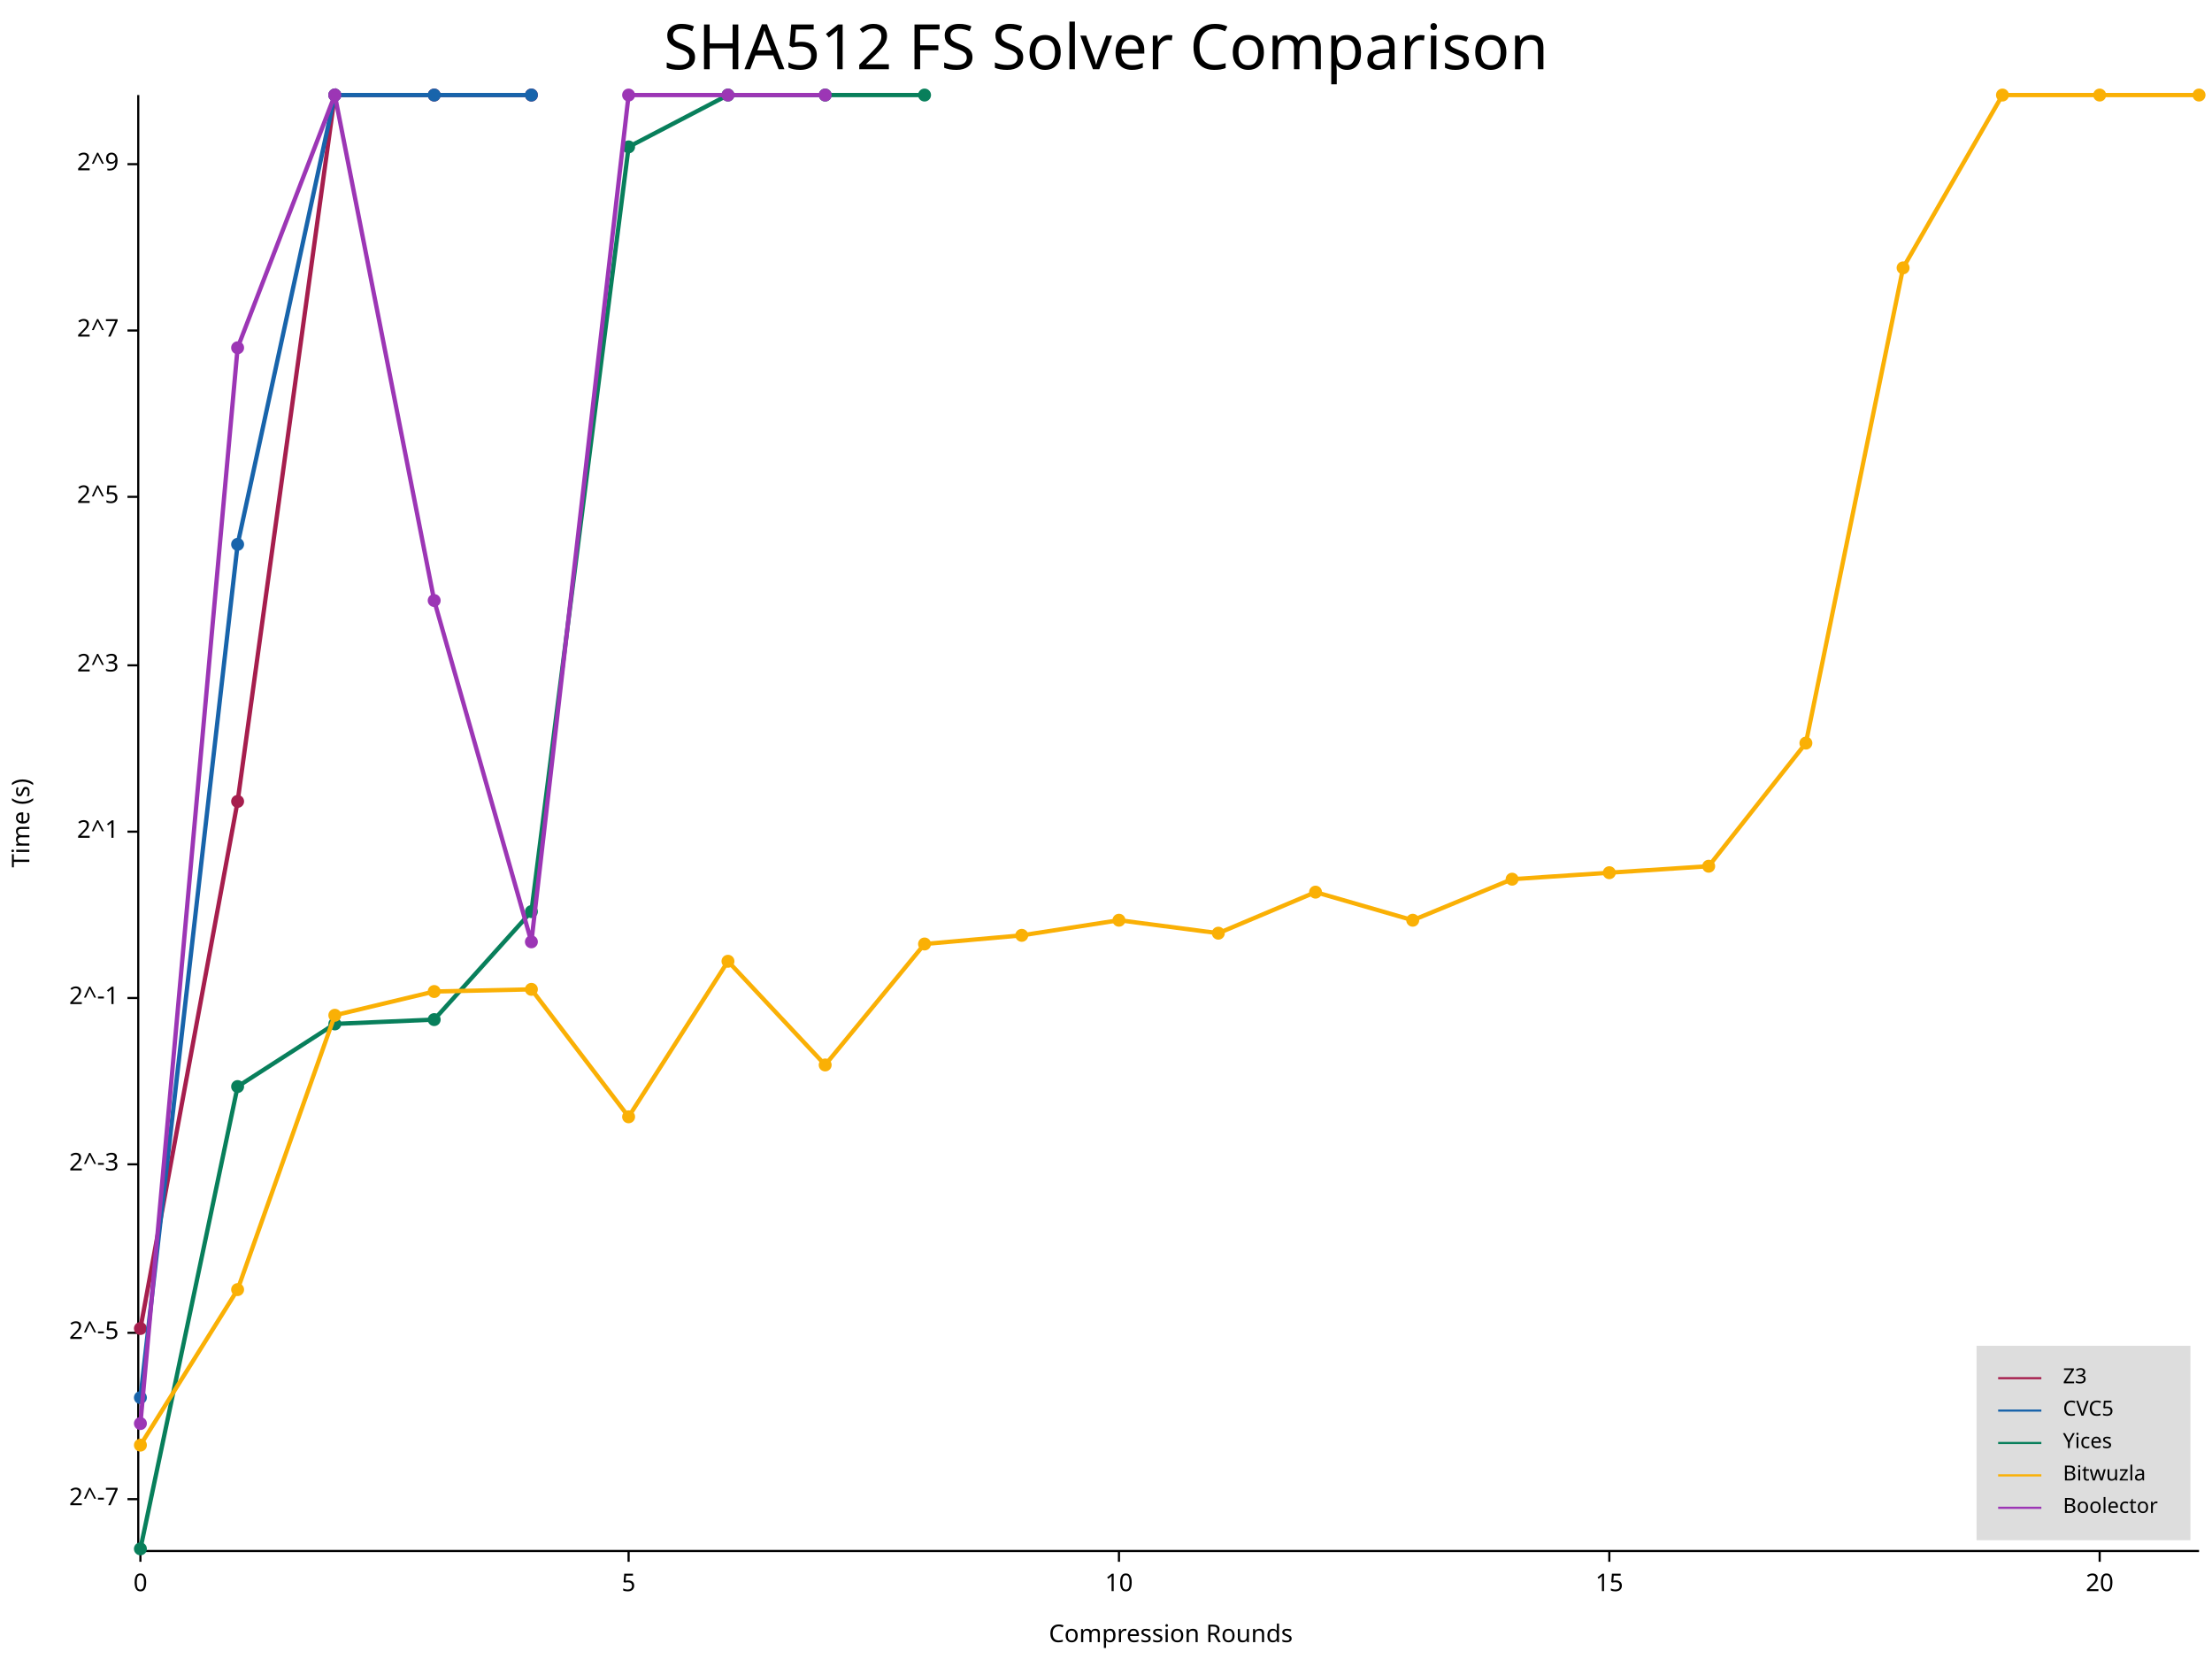
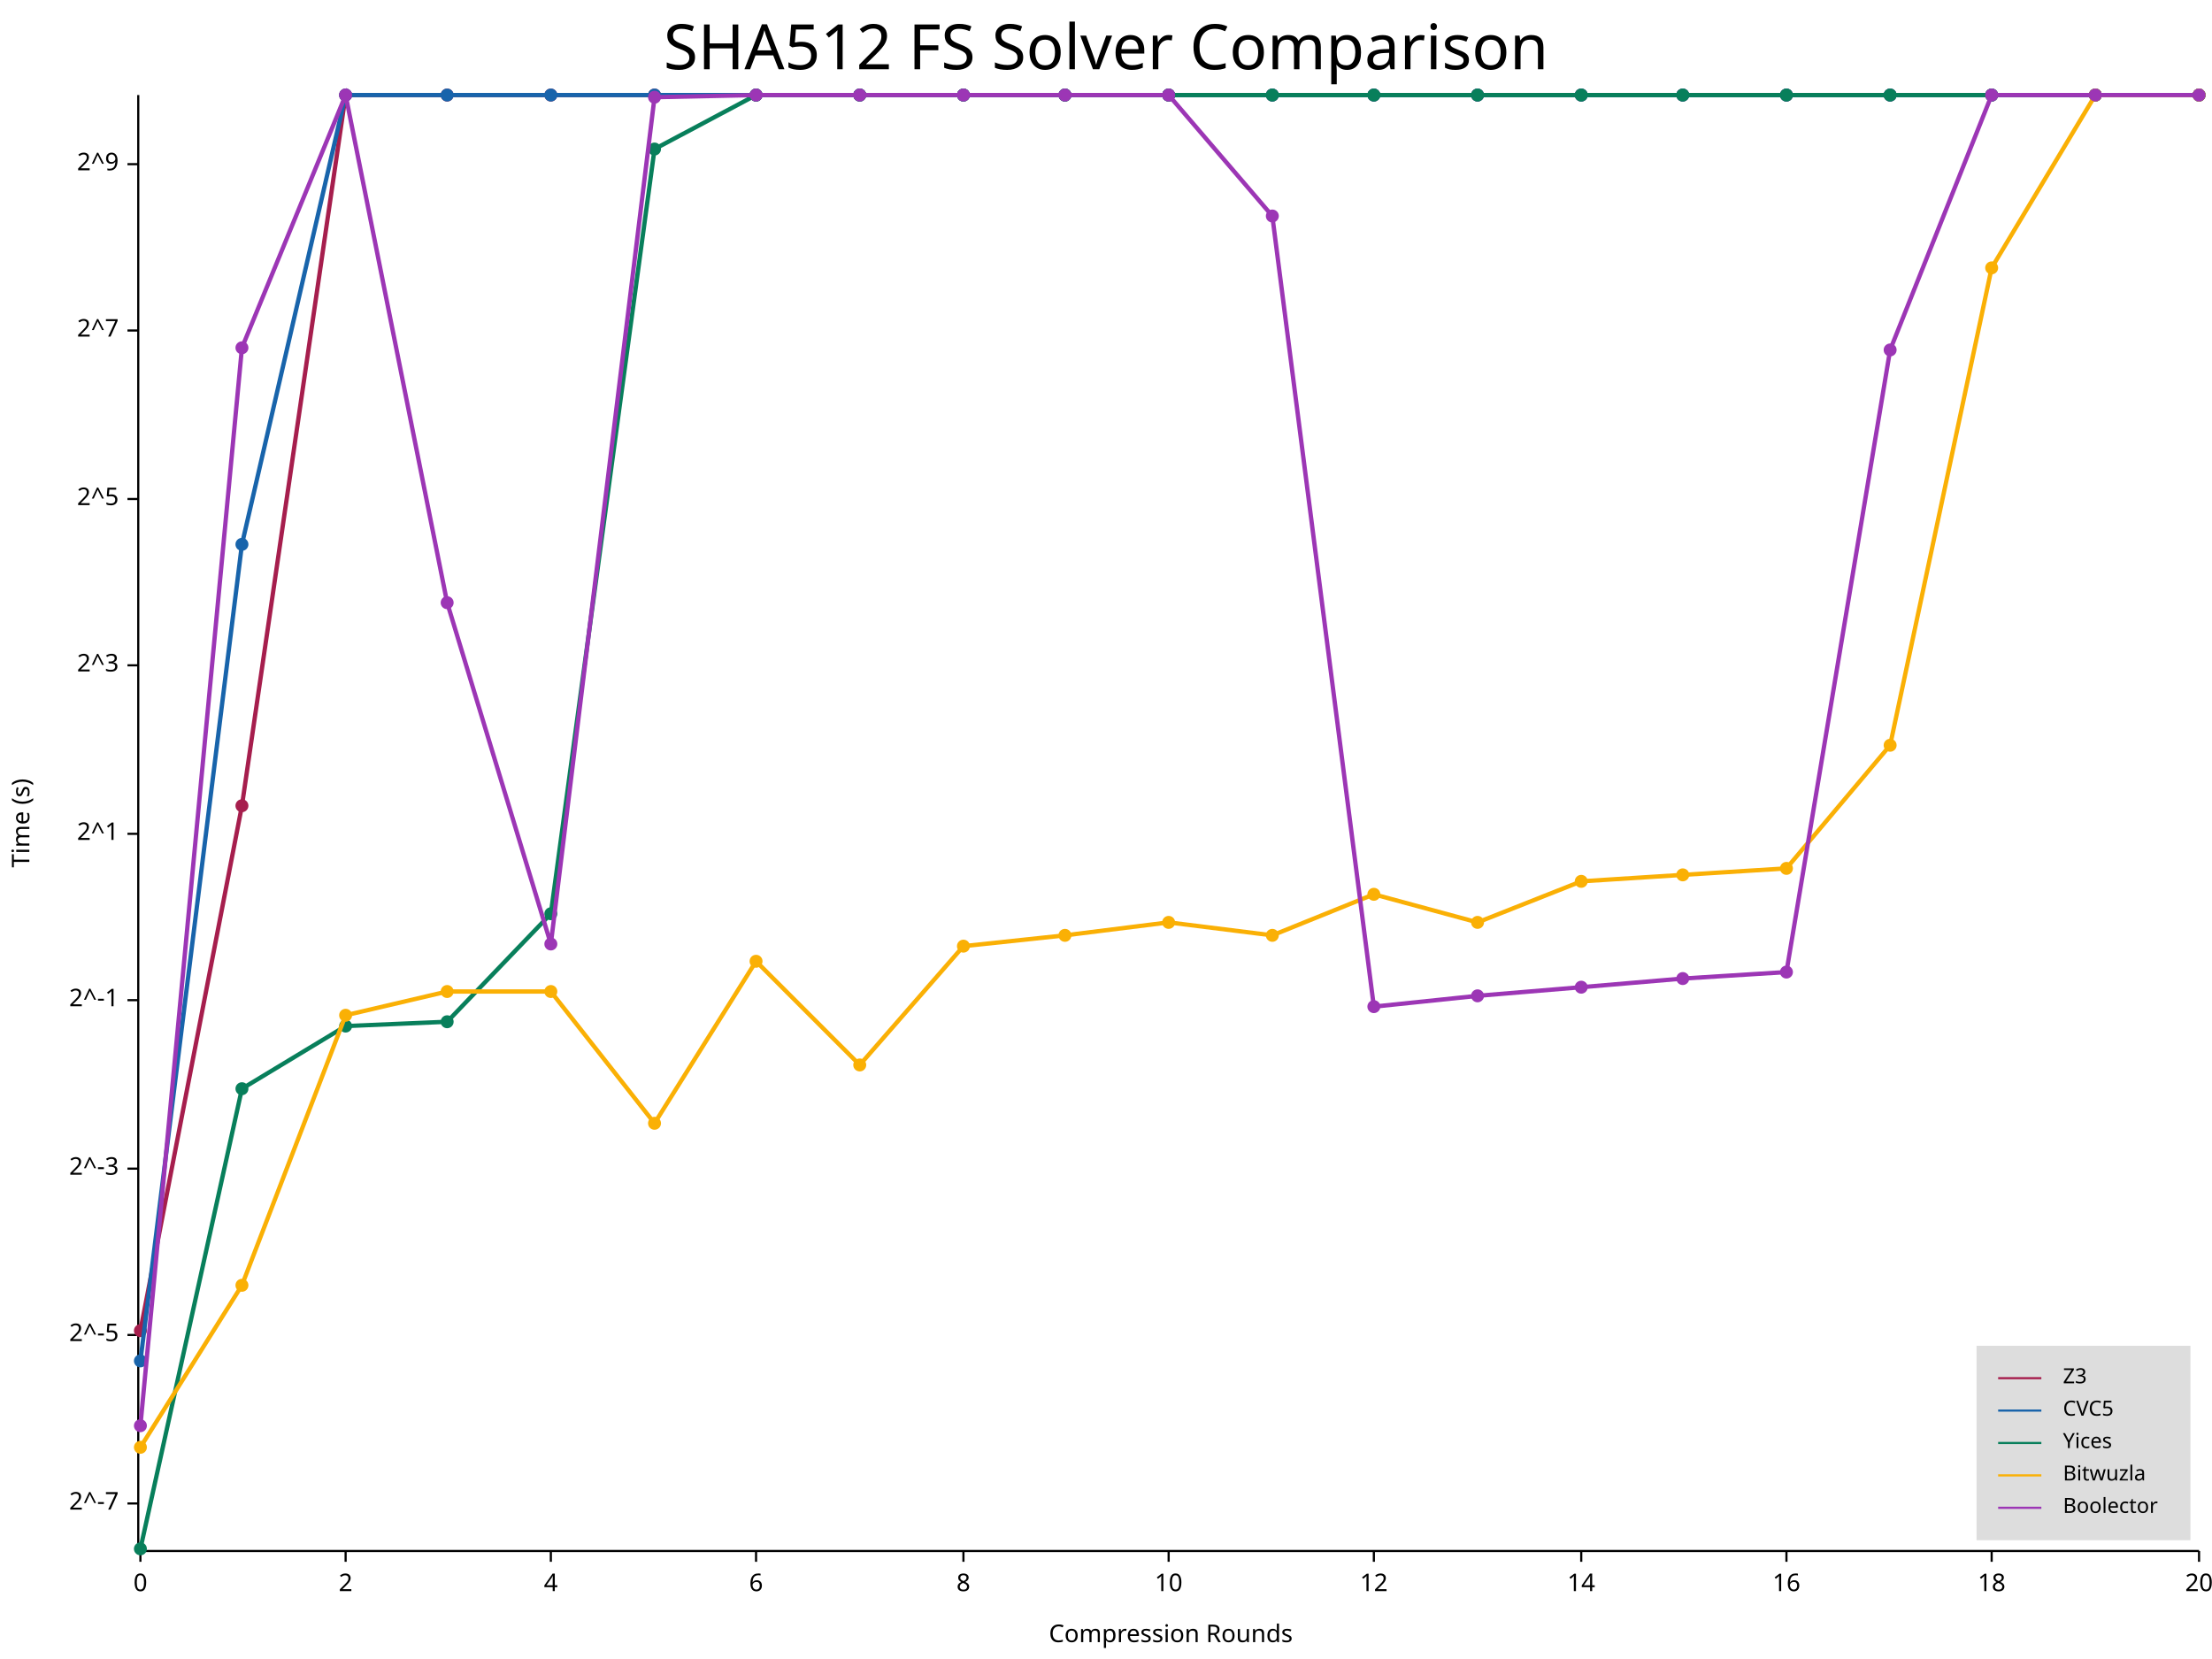
<svg xmlns="http://www.w3.org/2000/svg" width="1024" height="768" viewBox="0 0 1024 768">
  <rect x="0" y="0" width="1024" height="768" opacity="1" fill="#FFFFFF" stroke="none" />
  <text x="512" y="10" dy="0.76em" text-anchor="middle" font-family="noto sans" font-size="29.032" opacity="1" fill="#000000">
SHA512 FS Solver Comparison
</text>
  <text x="542" y="763" dy="-0.5ex" text-anchor="middle" font-family="noto sans" font-size="11.29" opacity="1" fill="#000000">
Compression Rounds
</text>
  <polyline fill="none" opacity="1" stroke="#000000" stroke-width="1" points="65,718 1018,718 " />
  <text x="65" y="728" dy="0.76em" text-anchor="middle" font-family="noto sans" font-size="11.29" opacity="1" fill="#000000">
0
</text>
  <polyline fill="none" opacity="1" stroke="#000000" stroke-width="1" points="65,718 65,723 " />
-   <text x="291" y="728" dy="0.76em" text-anchor="middle" font-family="noto sans" font-size="11.29" opacity="1" fill="#000000">
- 5
- </text>
-   <polyline fill="none" opacity="1" stroke="#000000" stroke-width="1" points="291,718 291,723 " />
-   <text x="518" y="728" dy="0.76em" text-anchor="middle" font-family="noto sans" font-size="11.29" opacity="1" fill="#000000">
+   <text x="160" y="728" dy="0.76em" text-anchor="middle" font-family="noto sans" font-size="11.29" opacity="1" fill="#000000">
+ 2
+ </text>
+   <polyline fill="none" opacity="1" stroke="#000000" stroke-width="1" points="160,718 160,723 " />
+   <text x="255" y="728" dy="0.76em" text-anchor="middle" font-family="noto sans" font-size="11.29" opacity="1" fill="#000000">
+ 4
+ </text>
+   <polyline fill="none" opacity="1" stroke="#000000" stroke-width="1" points="255,718 255,723 " />
+   <text x="350" y="728" dy="0.76em" text-anchor="middle" font-family="noto sans" font-size="11.29" opacity="1" fill="#000000">
+ 6
+ </text>
+   <polyline fill="none" opacity="1" stroke="#000000" stroke-width="1" points="350,718 350,723 " />
+   <text x="446" y="728" dy="0.76em" text-anchor="middle" font-family="noto sans" font-size="11.29" opacity="1" fill="#000000">
+ 8
+ </text>
+   <polyline fill="none" opacity="1" stroke="#000000" stroke-width="1" points="446,718 446,723 " />
+   <text x="541" y="728" dy="0.76em" text-anchor="middle" font-family="noto sans" font-size="11.29" opacity="1" fill="#000000">
10
</text>
-   <polyline fill="none" opacity="1" stroke="#000000" stroke-width="1" points="518,718 518,723 " />
-   <text x="745" y="728" dy="0.76em" text-anchor="middle" font-family="noto sans" font-size="11.29" opacity="1" fill="#000000">
- 15
- </text>
-   <polyline fill="none" opacity="1" stroke="#000000" stroke-width="1" points="745,718 745,723 " />
-   <text x="972" y="728" dy="0.76em" text-anchor="middle" font-family="noto sans" font-size="11.29" opacity="1" fill="#000000">
+   <polyline fill="none" opacity="1" stroke="#000000" stroke-width="1" points="541,718 541,723 " />
+   <text x="636" y="728" dy="0.76em" text-anchor="middle" font-family="noto sans" font-size="11.29" opacity="1" fill="#000000">
+ 12
+ </text>
+   <polyline fill="none" opacity="1" stroke="#000000" stroke-width="1" points="636,718 636,723 " />
+   <text x="732" y="728" dy="0.76em" text-anchor="middle" font-family="noto sans" font-size="11.29" opacity="1" fill="#000000">
+ 14
+ </text>
+   <polyline fill="none" opacity="1" stroke="#000000" stroke-width="1" points="732,718 732,723 " />
+   <text x="827" y="728" dy="0.76em" text-anchor="middle" font-family="noto sans" font-size="11.29" opacity="1" fill="#000000">
+ 16
+ </text>
+   <polyline fill="none" opacity="1" stroke="#000000" stroke-width="1" points="827,718 827,723 " />
+   <text x="922" y="728" dy="0.76em" text-anchor="middle" font-family="noto sans" font-size="11.29" opacity="1" fill="#000000">
+ 18
+ </text>
+   <polyline fill="none" opacity="1" stroke="#000000" stroke-width="1" points="922,718 922,723 " />
+   <text x="1018" y="728" dy="0.76em" text-anchor="middle" font-family="noto sans" font-size="11.29" opacity="1" fill="#000000">
20
</text>
-   <polyline fill="none" opacity="1" stroke="#000000" stroke-width="1" points="972,718 972,723 " />
+   <polyline fill="none" opacity="1" stroke="#000000" stroke-width="1" points="1018,718 1018,723 " />
  <text x="5" y="381" dy="0.76em" text-anchor="middle" font-family="noto sans" font-size="11.29" opacity="1" fill="#000000" transform="rotate(270, 5, 381)">
Time (s)
</text>
  <polyline fill="none" opacity="1" stroke="#000000" stroke-width="1" points="64,44 64,717 " />
-   <text x="55" y="694" dy="0.5ex" text-anchor="end" font-family="noto sans" font-size="11.29" opacity="1" fill="#000000">
+   <text x="55" y="696" dy="0.5ex" text-anchor="end" font-family="noto sans" font-size="11.29" opacity="1" fill="#000000">
2^-7
</text>
-   <polyline fill="none" opacity="1" stroke="#000000" stroke-width="1" points="59,694 64,694 " />
-   <text x="55" y="617" dy="0.5ex" text-anchor="end" font-family="noto sans" font-size="11.29" opacity="1" fill="#000000">
+   <polyline fill="none" opacity="1" stroke="#000000" stroke-width="1" points="59,696 64,696 " />
+   <text x="55" y="618" dy="0.5ex" text-anchor="end" font-family="noto sans" font-size="11.29" opacity="1" fill="#000000">
2^-5
</text>
-   <polyline fill="none" opacity="1" stroke="#000000" stroke-width="1" points="59,617 64,617 " />
-   <text x="55" y="539" dy="0.5ex" text-anchor="end" font-family="noto sans" font-size="11.29" opacity="1" fill="#000000">
+   <polyline fill="none" opacity="1" stroke="#000000" stroke-width="1" points="59,618 64,618 " />
+   <text x="55" y="541" dy="0.5ex" text-anchor="end" font-family="noto sans" font-size="11.29" opacity="1" fill="#000000">
2^-3
</text>
-   <polyline fill="none" opacity="1" stroke="#000000" stroke-width="1" points="59,539 64,539 " />
-   <text x="55" y="462" dy="0.5ex" text-anchor="end" font-family="noto sans" font-size="11.29" opacity="1" fill="#000000">
+   <polyline fill="none" opacity="1" stroke="#000000" stroke-width="1" points="59,541 64,541 " />
+   <text x="55" y="463" dy="0.5ex" text-anchor="end" font-family="noto sans" font-size="11.29" opacity="1" fill="#000000">
2^-1
</text>
-   <polyline fill="none" opacity="1" stroke="#000000" stroke-width="1" points="59,462 64,462 " />
-   <text x="55" y="385" dy="0.5ex" text-anchor="end" font-family="noto sans" font-size="11.29" opacity="1" fill="#000000">
+   <polyline fill="none" opacity="1" stroke="#000000" stroke-width="1" points="59,463 64,463 " />
+   <text x="55" y="386" dy="0.5ex" text-anchor="end" font-family="noto sans" font-size="11.29" opacity="1" fill="#000000">
2^1
</text>
-   <polyline fill="none" opacity="1" stroke="#000000" stroke-width="1" points="59,385 64,385 " />
+   <polyline fill="none" opacity="1" stroke="#000000" stroke-width="1" points="59,386 64,386 " />
  <text x="55" y="308" dy="0.5ex" text-anchor="end" font-family="noto sans" font-size="11.29" opacity="1" fill="#000000">
2^3
</text>
  <polyline fill="none" opacity="1" stroke="#000000" stroke-width="1" points="59,308 64,308 " />
-   <text x="55" y="230" dy="0.5ex" text-anchor="end" font-family="noto sans" font-size="11.29" opacity="1" fill="#000000">
+   <text x="55" y="231" dy="0.5ex" text-anchor="end" font-family="noto sans" font-size="11.29" opacity="1" fill="#000000">
2^5
</text>
-   <polyline fill="none" opacity="1" stroke="#000000" stroke-width="1" points="59,230 64,230 " />
+   <polyline fill="none" opacity="1" stroke="#000000" stroke-width="1" points="59,231 64,231 " />
  <text x="55" y="153" dy="0.5ex" text-anchor="end" font-family="noto sans" font-size="11.29" opacity="1" fill="#000000">
2^7
</text>
  <polyline fill="none" opacity="1" stroke="#000000" stroke-width="1" points="59,153 64,153 " />
  <text x="55" y="76" dy="0.5ex" text-anchor="end" font-family="noto sans" font-size="11.29" opacity="1" fill="#000000">
2^9
</text>
  <polyline fill="none" opacity="1" stroke="#000000" stroke-width="1" points="59,76 64,76 " />
-   <polyline fill="none" opacity="1" stroke="#A61E4D" stroke-width="2" points="65,615 110,371 155,44 201,44 246,44 " />
-   <circle cx="65" cy="615" r="3" opacity="1" fill="#A61E4D" stroke="none" stroke-width="1" />
-   <circle cx="110" cy="371" r="3" opacity="1" fill="#A61E4D" stroke="none" stroke-width="1" />
-   <circle cx="155" cy="44" r="3" opacity="1" fill="#A61E4D" stroke="none" stroke-width="1" />
-   <circle cx="201" cy="44" r="3" opacity="1" fill="#A61E4D" stroke="none" stroke-width="1" />
-   <circle cx="246" cy="44" r="3" opacity="1" fill="#A61E4D" stroke="none" stroke-width="1" />
-   <polyline fill="none" opacity="1" stroke="#1864AB" stroke-width="2" points="65,647 110,252 155,44 201,44 246,44 " />
-   <circle cx="65" cy="647" r="3" opacity="1" fill="#1864AB" stroke="none" stroke-width="1" />
-   <circle cx="110" cy="252" r="3" opacity="1" fill="#1864AB" stroke="none" stroke-width="1" />
-   <circle cx="155" cy="44" r="3" opacity="1" fill="#1864AB" stroke="none" stroke-width="1" />
-   <circle cx="201" cy="44" r="3" opacity="1" fill="#1864AB" stroke="none" stroke-width="1" />
-   <circle cx="246" cy="44" r="3" opacity="1" fill="#1864AB" stroke="none" stroke-width="1" />
-   <polyline fill="none" opacity="1" stroke="#087F5B" stroke-width="2" points="65,717 110,503 155,474 201,472 246,422 291,68 337,44 382,44 428,44 " />
+   <polyline fill="none" opacity="1" stroke="#A61E4D" stroke-width="2" points="65,616 112,373 160,44 207,44 255,44 303,44 350,44 398,44 446,44 493,44 541,44 589,44 636,44 684,44 732,44 779,44 827,44 875,44 922,44 970,44 1018,44 " />
+   <circle cx="65" cy="616" r="3" opacity="1" fill="#A61E4D" stroke="none" stroke-width="1" />
+   <circle cx="112" cy="373" r="3" opacity="1" fill="#A61E4D" stroke="none" stroke-width="1" />
+   <circle cx="160" cy="44" r="3" opacity="1" fill="#A61E4D" stroke="none" stroke-width="1" />
+   <circle cx="207" cy="44" r="3" opacity="1" fill="#A61E4D" stroke="none" stroke-width="1" />
+   <circle cx="255" cy="44" r="3" opacity="1" fill="#A61E4D" stroke="none" stroke-width="1" />
+   <circle cx="303" cy="44" r="3" opacity="1" fill="#A61E4D" stroke="none" stroke-width="1" />
+   <circle cx="350" cy="44" r="3" opacity="1" fill="#A61E4D" stroke="none" stroke-width="1" />
+   <circle cx="398" cy="44" r="3" opacity="1" fill="#A61E4D" stroke="none" stroke-width="1" />
+   <circle cx="446" cy="44" r="3" opacity="1" fill="#A61E4D" stroke="none" stroke-width="1" />
+   <circle cx="493" cy="44" r="3" opacity="1" fill="#A61E4D" stroke="none" stroke-width="1" />
+   <circle cx="541" cy="44" r="3" opacity="1" fill="#A61E4D" stroke="none" stroke-width="1" />
+   <circle cx="589" cy="44" r="3" opacity="1" fill="#A61E4D" stroke="none" stroke-width="1" />
+   <circle cx="636" cy="44" r="3" opacity="1" fill="#A61E4D" stroke="none" stroke-width="1" />
+   <circle cx="684" cy="44" r="3" opacity="1" fill="#A61E4D" stroke="none" stroke-width="1" />
+   <circle cx="732" cy="44" r="3" opacity="1" fill="#A61E4D" stroke="none" stroke-width="1" />
+   <circle cx="779" cy="44" r="3" opacity="1" fill="#A61E4D" stroke="none" stroke-width="1" />
+   <circle cx="827" cy="44" r="3" opacity="1" fill="#A61E4D" stroke="none" stroke-width="1" />
+   <circle cx="875" cy="44" r="3" opacity="1" fill="#A61E4D" stroke="none" stroke-width="1" />
+   <circle cx="922" cy="44" r="3" opacity="1" fill="#A61E4D" stroke="none" stroke-width="1" />
+   <circle cx="970" cy="44" r="3" opacity="1" fill="#A61E4D" stroke="none" stroke-width="1" />
+   <circle cx="1018" cy="44" r="3" opacity="1" fill="#A61E4D" stroke="none" stroke-width="1" />
+   <polyline fill="none" opacity="1" stroke="#1864AB" stroke-width="2" points="65,630 112,252 160,44 207,44 255,44 303,44 350,44 398,44 446,44 493,44 541,44 589,44 636,44 684,44 732,44 779,44 827,44 875,44 922,44 970,44 1018,44 " />
+   <circle cx="65" cy="630" r="3" opacity="1" fill="#1864AB" stroke="none" stroke-width="1" />
+   <circle cx="112" cy="252" r="3" opacity="1" fill="#1864AB" stroke="none" stroke-width="1" />
+   <circle cx="160" cy="44" r="3" opacity="1" fill="#1864AB" stroke="none" stroke-width="1" />
+   <circle cx="207" cy="44" r="3" opacity="1" fill="#1864AB" stroke="none" stroke-width="1" />
+   <circle cx="255" cy="44" r="3" opacity="1" fill="#1864AB" stroke="none" stroke-width="1" />
+   <circle cx="303" cy="44" r="3" opacity="1" fill="#1864AB" stroke="none" stroke-width="1" />
+   <circle cx="350" cy="44" r="3" opacity="1" fill="#1864AB" stroke="none" stroke-width="1" />
+   <circle cx="398" cy="44" r="3" opacity="1" fill="#1864AB" stroke="none" stroke-width="1" />
+   <circle cx="446" cy="44" r="3" opacity="1" fill="#1864AB" stroke="none" stroke-width="1" />
+   <circle cx="493" cy="44" r="3" opacity="1" fill="#1864AB" stroke="none" stroke-width="1" />
+   <circle cx="541" cy="44" r="3" opacity="1" fill="#1864AB" stroke="none" stroke-width="1" />
+   <circle cx="589" cy="44" r="3" opacity="1" fill="#1864AB" stroke="none" stroke-width="1" />
+   <circle cx="636" cy="44" r="3" opacity="1" fill="#1864AB" stroke="none" stroke-width="1" />
+   <circle cx="684" cy="44" r="3" opacity="1" fill="#1864AB" stroke="none" stroke-width="1" />
+   <circle cx="732" cy="44" r="3" opacity="1" fill="#1864AB" stroke="none" stroke-width="1" />
+   <circle cx="779" cy="44" r="3" opacity="1" fill="#1864AB" stroke="none" stroke-width="1" />
+   <circle cx="827" cy="44" r="3" opacity="1" fill="#1864AB" stroke="none" stroke-width="1" />
+   <circle cx="875" cy="44" r="3" opacity="1" fill="#1864AB" stroke="none" stroke-width="1" />
+   <circle cx="922" cy="44" r="3" opacity="1" fill="#1864AB" stroke="none" stroke-width="1" />
+   <circle cx="970" cy="44" r="3" opacity="1" fill="#1864AB" stroke="none" stroke-width="1" />
+   <circle cx="1018" cy="44" r="3" opacity="1" fill="#1864AB" stroke="none" stroke-width="1" />
+   <polyline fill="none" opacity="1" stroke="#087F5B" stroke-width="2" points="65,717 112,504 160,475 207,473 255,423 303,69 350,44 398,44 446,44 493,44 541,44 589,44 636,44 684,44 732,44 779,44 827,44 875,44 922,44 970,44 1018,44 " />
  <circle cx="65" cy="717" r="3" opacity="1" fill="#087F5B" stroke="none" stroke-width="1" />
-   <circle cx="110" cy="503" r="3" opacity="1" fill="#087F5B" stroke="none" stroke-width="1" />
-   <circle cx="155" cy="474" r="3" opacity="1" fill="#087F5B" stroke="none" stroke-width="1" />
-   <circle cx="201" cy="472" r="3" opacity="1" fill="#087F5B" stroke="none" stroke-width="1" />
-   <circle cx="246" cy="422" r="3" opacity="1" fill="#087F5B" stroke="none" stroke-width="1" />
-   <circle cx="291" cy="68" r="3" opacity="1" fill="#087F5B" stroke="none" stroke-width="1" />
-   <circle cx="337" cy="44" r="3" opacity="1" fill="#087F5B" stroke="none" stroke-width="1" />
-   <circle cx="382" cy="44" r="3" opacity="1" fill="#087F5B" stroke="none" stroke-width="1" />
-   <circle cx="428" cy="44" r="3" opacity="1" fill="#087F5B" stroke="none" stroke-width="1" />
-   <polyline fill="none" opacity="1" stroke="#FAB005" stroke-width="2" points="65,669 110,597 155,470 201,459 246,458 291,517 337,445 382,493 428,437 473,433 518,426 564,432 609,413 654,426 700,407 745,404 791,401 836,344 881,124 927,44 972,44 1018,44 " />
-   <circle cx="65" cy="669" r="3" opacity="1" fill="#FAB005" stroke="none" stroke-width="1" />
-   <circle cx="110" cy="597" r="3" opacity="1" fill="#FAB005" stroke="none" stroke-width="1" />
-   <circle cx="155" cy="470" r="3" opacity="1" fill="#FAB005" stroke="none" stroke-width="1" />
-   <circle cx="201" cy="459" r="3" opacity="1" fill="#FAB005" stroke="none" stroke-width="1" />
-   <circle cx="246" cy="458" r="3" opacity="1" fill="#FAB005" stroke="none" stroke-width="1" />
-   <circle cx="291" cy="517" r="3" opacity="1" fill="#FAB005" stroke="none" stroke-width="1" />
-   <circle cx="337" cy="445" r="3" opacity="1" fill="#FAB005" stroke="none" stroke-width="1" />
-   <circle cx="382" cy="493" r="3" opacity="1" fill="#FAB005" stroke="none" stroke-width="1" />
-   <circle cx="428" cy="437" r="3" opacity="1" fill="#FAB005" stroke="none" stroke-width="1" />
-   <circle cx="473" cy="433" r="3" opacity="1" fill="#FAB005" stroke="none" stroke-width="1" />
-   <circle cx="518" cy="426" r="3" opacity="1" fill="#FAB005" stroke="none" stroke-width="1" />
-   <circle cx="564" cy="432" r="3" opacity="1" fill="#FAB005" stroke="none" stroke-width="1" />
-   <circle cx="609" cy="413" r="3" opacity="1" fill="#FAB005" stroke="none" stroke-width="1" />
-   <circle cx="654" cy="426" r="3" opacity="1" fill="#FAB005" stroke="none" stroke-width="1" />
-   <circle cx="700" cy="407" r="3" opacity="1" fill="#FAB005" stroke="none" stroke-width="1" />
-   <circle cx="745" cy="404" r="3" opacity="1" fill="#FAB005" stroke="none" stroke-width="1" />
-   <circle cx="791" cy="401" r="3" opacity="1" fill="#FAB005" stroke="none" stroke-width="1" />
-   <circle cx="836" cy="344" r="3" opacity="1" fill="#FAB005" stroke="none" stroke-width="1" />
-   <circle cx="881" cy="124" r="3" opacity="1" fill="#FAB005" stroke="none" stroke-width="1" />
-   <circle cx="927" cy="44" r="3" opacity="1" fill="#FAB005" stroke="none" stroke-width="1" />
-   <circle cx="972" cy="44" r="3" opacity="1" fill="#FAB005" stroke="none" stroke-width="1" />
+   <circle cx="112" cy="504" r="3" opacity="1" fill="#087F5B" stroke="none" stroke-width="1" />
+   <circle cx="160" cy="475" r="3" opacity="1" fill="#087F5B" stroke="none" stroke-width="1" />
+   <circle cx="207" cy="473" r="3" opacity="1" fill="#087F5B" stroke="none" stroke-width="1" />
+   <circle cx="255" cy="423" r="3" opacity="1" fill="#087F5B" stroke="none" stroke-width="1" />
+   <circle cx="303" cy="69" r="3" opacity="1" fill="#087F5B" stroke="none" stroke-width="1" />
+   <circle cx="350" cy="44" r="3" opacity="1" fill="#087F5B" stroke="none" stroke-width="1" />
+   <circle cx="398" cy="44" r="3" opacity="1" fill="#087F5B" stroke="none" stroke-width="1" />
+   <circle cx="446" cy="44" r="3" opacity="1" fill="#087F5B" stroke="none" stroke-width="1" />
+   <circle cx="493" cy="44" r="3" opacity="1" fill="#087F5B" stroke="none" stroke-width="1" />
+   <circle cx="541" cy="44" r="3" opacity="1" fill="#087F5B" stroke="none" stroke-width="1" />
+   <circle cx="589" cy="44" r="3" opacity="1" fill="#087F5B" stroke="none" stroke-width="1" />
+   <circle cx="636" cy="44" r="3" opacity="1" fill="#087F5B" stroke="none" stroke-width="1" />
+   <circle cx="684" cy="44" r="3" opacity="1" fill="#087F5B" stroke="none" stroke-width="1" />
+   <circle cx="732" cy="44" r="3" opacity="1" fill="#087F5B" stroke="none" stroke-width="1" />
+   <circle cx="779" cy="44" r="3" opacity="1" fill="#087F5B" stroke="none" stroke-width="1" />
+   <circle cx="827" cy="44" r="3" opacity="1" fill="#087F5B" stroke="none" stroke-width="1" />
+   <circle cx="875" cy="44" r="3" opacity="1" fill="#087F5B" stroke="none" stroke-width="1" />
+   <circle cx="922" cy="44" r="3" opacity="1" fill="#087F5B" stroke="none" stroke-width="1" />
+   <circle cx="970" cy="44" r="3" opacity="1" fill="#087F5B" stroke="none" stroke-width="1" />
+   <circle cx="1018" cy="44" r="3" opacity="1" fill="#087F5B" stroke="none" stroke-width="1" />
+   <polyline fill="none" opacity="1" stroke="#FAB005" stroke-width="2" points="65,670 112,595 160,470 207,459 255,459 303,520 350,445 398,493 446,438 493,433 541,427 589,433 636,414 684,427 732,408 779,405 827,402 875,345 922,124 970,44 1018,44 " />
+   <circle cx="65" cy="670" r="3" opacity="1" fill="#FAB005" stroke="none" stroke-width="1" />
+   <circle cx="112" cy="595" r="3" opacity="1" fill="#FAB005" stroke="none" stroke-width="1" />
+   <circle cx="160" cy="470" r="3" opacity="1" fill="#FAB005" stroke="none" stroke-width="1" />
+   <circle cx="207" cy="459" r="3" opacity="1" fill="#FAB005" stroke="none" stroke-width="1" />
+   <circle cx="255" cy="459" r="3" opacity="1" fill="#FAB005" stroke="none" stroke-width="1" />
+   <circle cx="303" cy="520" r="3" opacity="1" fill="#FAB005" stroke="none" stroke-width="1" />
+   <circle cx="350" cy="445" r="3" opacity="1" fill="#FAB005" stroke="none" stroke-width="1" />
+   <circle cx="398" cy="493" r="3" opacity="1" fill="#FAB005" stroke="none" stroke-width="1" />
+   <circle cx="446" cy="438" r="3" opacity="1" fill="#FAB005" stroke="none" stroke-width="1" />
+   <circle cx="493" cy="433" r="3" opacity="1" fill="#FAB005" stroke="none" stroke-width="1" />
+   <circle cx="541" cy="427" r="3" opacity="1" fill="#FAB005" stroke="none" stroke-width="1" />
+   <circle cx="589" cy="433" r="3" opacity="1" fill="#FAB005" stroke="none" stroke-width="1" />
+   <circle cx="636" cy="414" r="3" opacity="1" fill="#FAB005" stroke="none" stroke-width="1" />
+   <circle cx="684" cy="427" r="3" opacity="1" fill="#FAB005" stroke="none" stroke-width="1" />
+   <circle cx="732" cy="408" r="3" opacity="1" fill="#FAB005" stroke="none" stroke-width="1" />
+   <circle cx="779" cy="405" r="3" opacity="1" fill="#FAB005" stroke="none" stroke-width="1" />
+   <circle cx="827" cy="402" r="3" opacity="1" fill="#FAB005" stroke="none" stroke-width="1" />
+   <circle cx="875" cy="345" r="3" opacity="1" fill="#FAB005" stroke="none" stroke-width="1" />
+   <circle cx="922" cy="124" r="3" opacity="1" fill="#FAB005" stroke="none" stroke-width="1" />
+   <circle cx="970" cy="44" r="3" opacity="1" fill="#FAB005" stroke="none" stroke-width="1" />
  <circle cx="1018" cy="44" r="3" opacity="1" fill="#FAB005" stroke="none" stroke-width="1" />
-   <polyline fill="none" opacity="1" stroke="#9C36B5" stroke-width="2" points="65,659 110,161 155,44 201,278 246,436 291,44 337,44 382,44 " />
-   <circle cx="65" cy="659" r="3" opacity="1" fill="#9C36B5" stroke="none" stroke-width="1" />
-   <circle cx="110" cy="161" r="3" opacity="1" fill="#9C36B5" stroke="none" stroke-width="1" />
-   <circle cx="155" cy="44" r="3" opacity="1" fill="#9C36B5" stroke="none" stroke-width="1" />
-   <circle cx="201" cy="278" r="3" opacity="1" fill="#9C36B5" stroke="none" stroke-width="1" />
-   <circle cx="246" cy="436" r="3" opacity="1" fill="#9C36B5" stroke="none" stroke-width="1" />
-   <circle cx="291" cy="44" r="3" opacity="1" fill="#9C36B5" stroke="none" stroke-width="1" />
-   <circle cx="337" cy="44" r="3" opacity="1" fill="#9C36B5" stroke="none" stroke-width="1" />
-   <circle cx="382" cy="44" r="3" opacity="1" fill="#9C36B5" stroke="none" stroke-width="1" />
+   <polyline fill="none" opacity="1" stroke="#9C36B5" stroke-width="2" points="65,660 112,161 160,44 207,279 255,437 303,45 350,44 398,44 446,44 493,44 541,44 589,100 636,466 684,461 732,457 779,453 827,450 875,162 922,44 970,44 1018,44 " />
+   <circle cx="65" cy="660" r="3" opacity="1" fill="#9C36B5" stroke="none" stroke-width="1" />
+   <circle cx="112" cy="161" r="3" opacity="1" fill="#9C36B5" stroke="none" stroke-width="1" />
+   <circle cx="160" cy="44" r="3" opacity="1" fill="#9C36B5" stroke="none" stroke-width="1" />
+   <circle cx="207" cy="279" r="3" opacity="1" fill="#9C36B5" stroke="none" stroke-width="1" />
+   <circle cx="255" cy="437" r="3" opacity="1" fill="#9C36B5" stroke="none" stroke-width="1" />
+   <circle cx="303" cy="45" r="3" opacity="1" fill="#9C36B5" stroke="none" stroke-width="1" />
+   <circle cx="350" cy="44" r="3" opacity="1" fill="#9C36B5" stroke="none" stroke-width="1" />
+   <circle cx="398" cy="44" r="3" opacity="1" fill="#9C36B5" stroke="none" stroke-width="1" />
+   <circle cx="446" cy="44" r="3" opacity="1" fill="#9C36B5" stroke="none" stroke-width="1" />
+   <circle cx="493" cy="44" r="3" opacity="1" fill="#9C36B5" stroke="none" stroke-width="1" />
+   <circle cx="541" cy="44" r="3" opacity="1" fill="#9C36B5" stroke="none" stroke-width="1" />
+   <circle cx="589" cy="100" r="3" opacity="1" fill="#9C36B5" stroke="none" stroke-width="1" />
+   <circle cx="636" cy="466" r="3" opacity="1" fill="#9C36B5" stroke="none" stroke-width="1" />
+   <circle cx="684" cy="461" r="3" opacity="1" fill="#9C36B5" stroke="none" stroke-width="1" />
+   <circle cx="732" cy="457" r="3" opacity="1" fill="#9C36B5" stroke="none" stroke-width="1" />
+   <circle cx="779" cy="453" r="3" opacity="1" fill="#9C36B5" stroke="none" stroke-width="1" />
+   <circle cx="827" cy="450" r="3" opacity="1" fill="#9C36B5" stroke="none" stroke-width="1" />
+   <circle cx="875" cy="162" r="3" opacity="1" fill="#9C36B5" stroke="none" stroke-width="1" />
+   <circle cx="922" cy="44" r="3" opacity="1" fill="#9C36B5" stroke="none" stroke-width="1" />
+   <circle cx="970" cy="44" r="3" opacity="1" fill="#9C36B5" stroke="none" stroke-width="1" />
+   <circle cx="1018" cy="44" r="3" opacity="1" fill="#9C36B5" stroke="none" stroke-width="1" />
  <rect x="915" y="623" width="99" height="90" opacity="0.3" fill="#8C8C8C" stroke="none" />
  <text x="955" y="633" dy="0.76em" text-anchor="start" font-family="sans-serif" font-size="9.677" opacity="1" fill="#000000">
Z3
</text>
  <text x="955" y="648" dy="0.76em" text-anchor="start" font-family="sans-serif" font-size="9.677" opacity="1" fill="#000000">
CVC5
</text>
  <text x="955" y="663" dy="0.76em" text-anchor="start" font-family="sans-serif" font-size="9.677" opacity="1" fill="#000000">
Yices
</text>
  <text x="955" y="678" dy="0.76em" text-anchor="start" font-family="sans-serif" font-size="9.677" opacity="1" fill="#000000">
Bitwuzla
</text>
  <text x="955" y="693" dy="0.76em" text-anchor="start" font-family="sans-serif" font-size="9.677" opacity="1" fill="#000000">
Boolector
</text>
  <polyline fill="none" opacity="1" stroke="#A61E4D" stroke-width="1" points="925,638 945,638 " />
  <polyline fill="none" opacity="1" stroke="#1864AB" stroke-width="1" points="925,653 945,653 " />
  <polyline fill="none" opacity="1" stroke="#087F5B" stroke-width="1" points="925,668 945,668 " />
  <polyline fill="none" opacity="1" stroke="#FAB005" stroke-width="1" points="925,683 945,683 " />
  <polyline fill="none" opacity="1" stroke="#9C36B5" stroke-width="1" points="925,698 945,698 " />
</svg>
